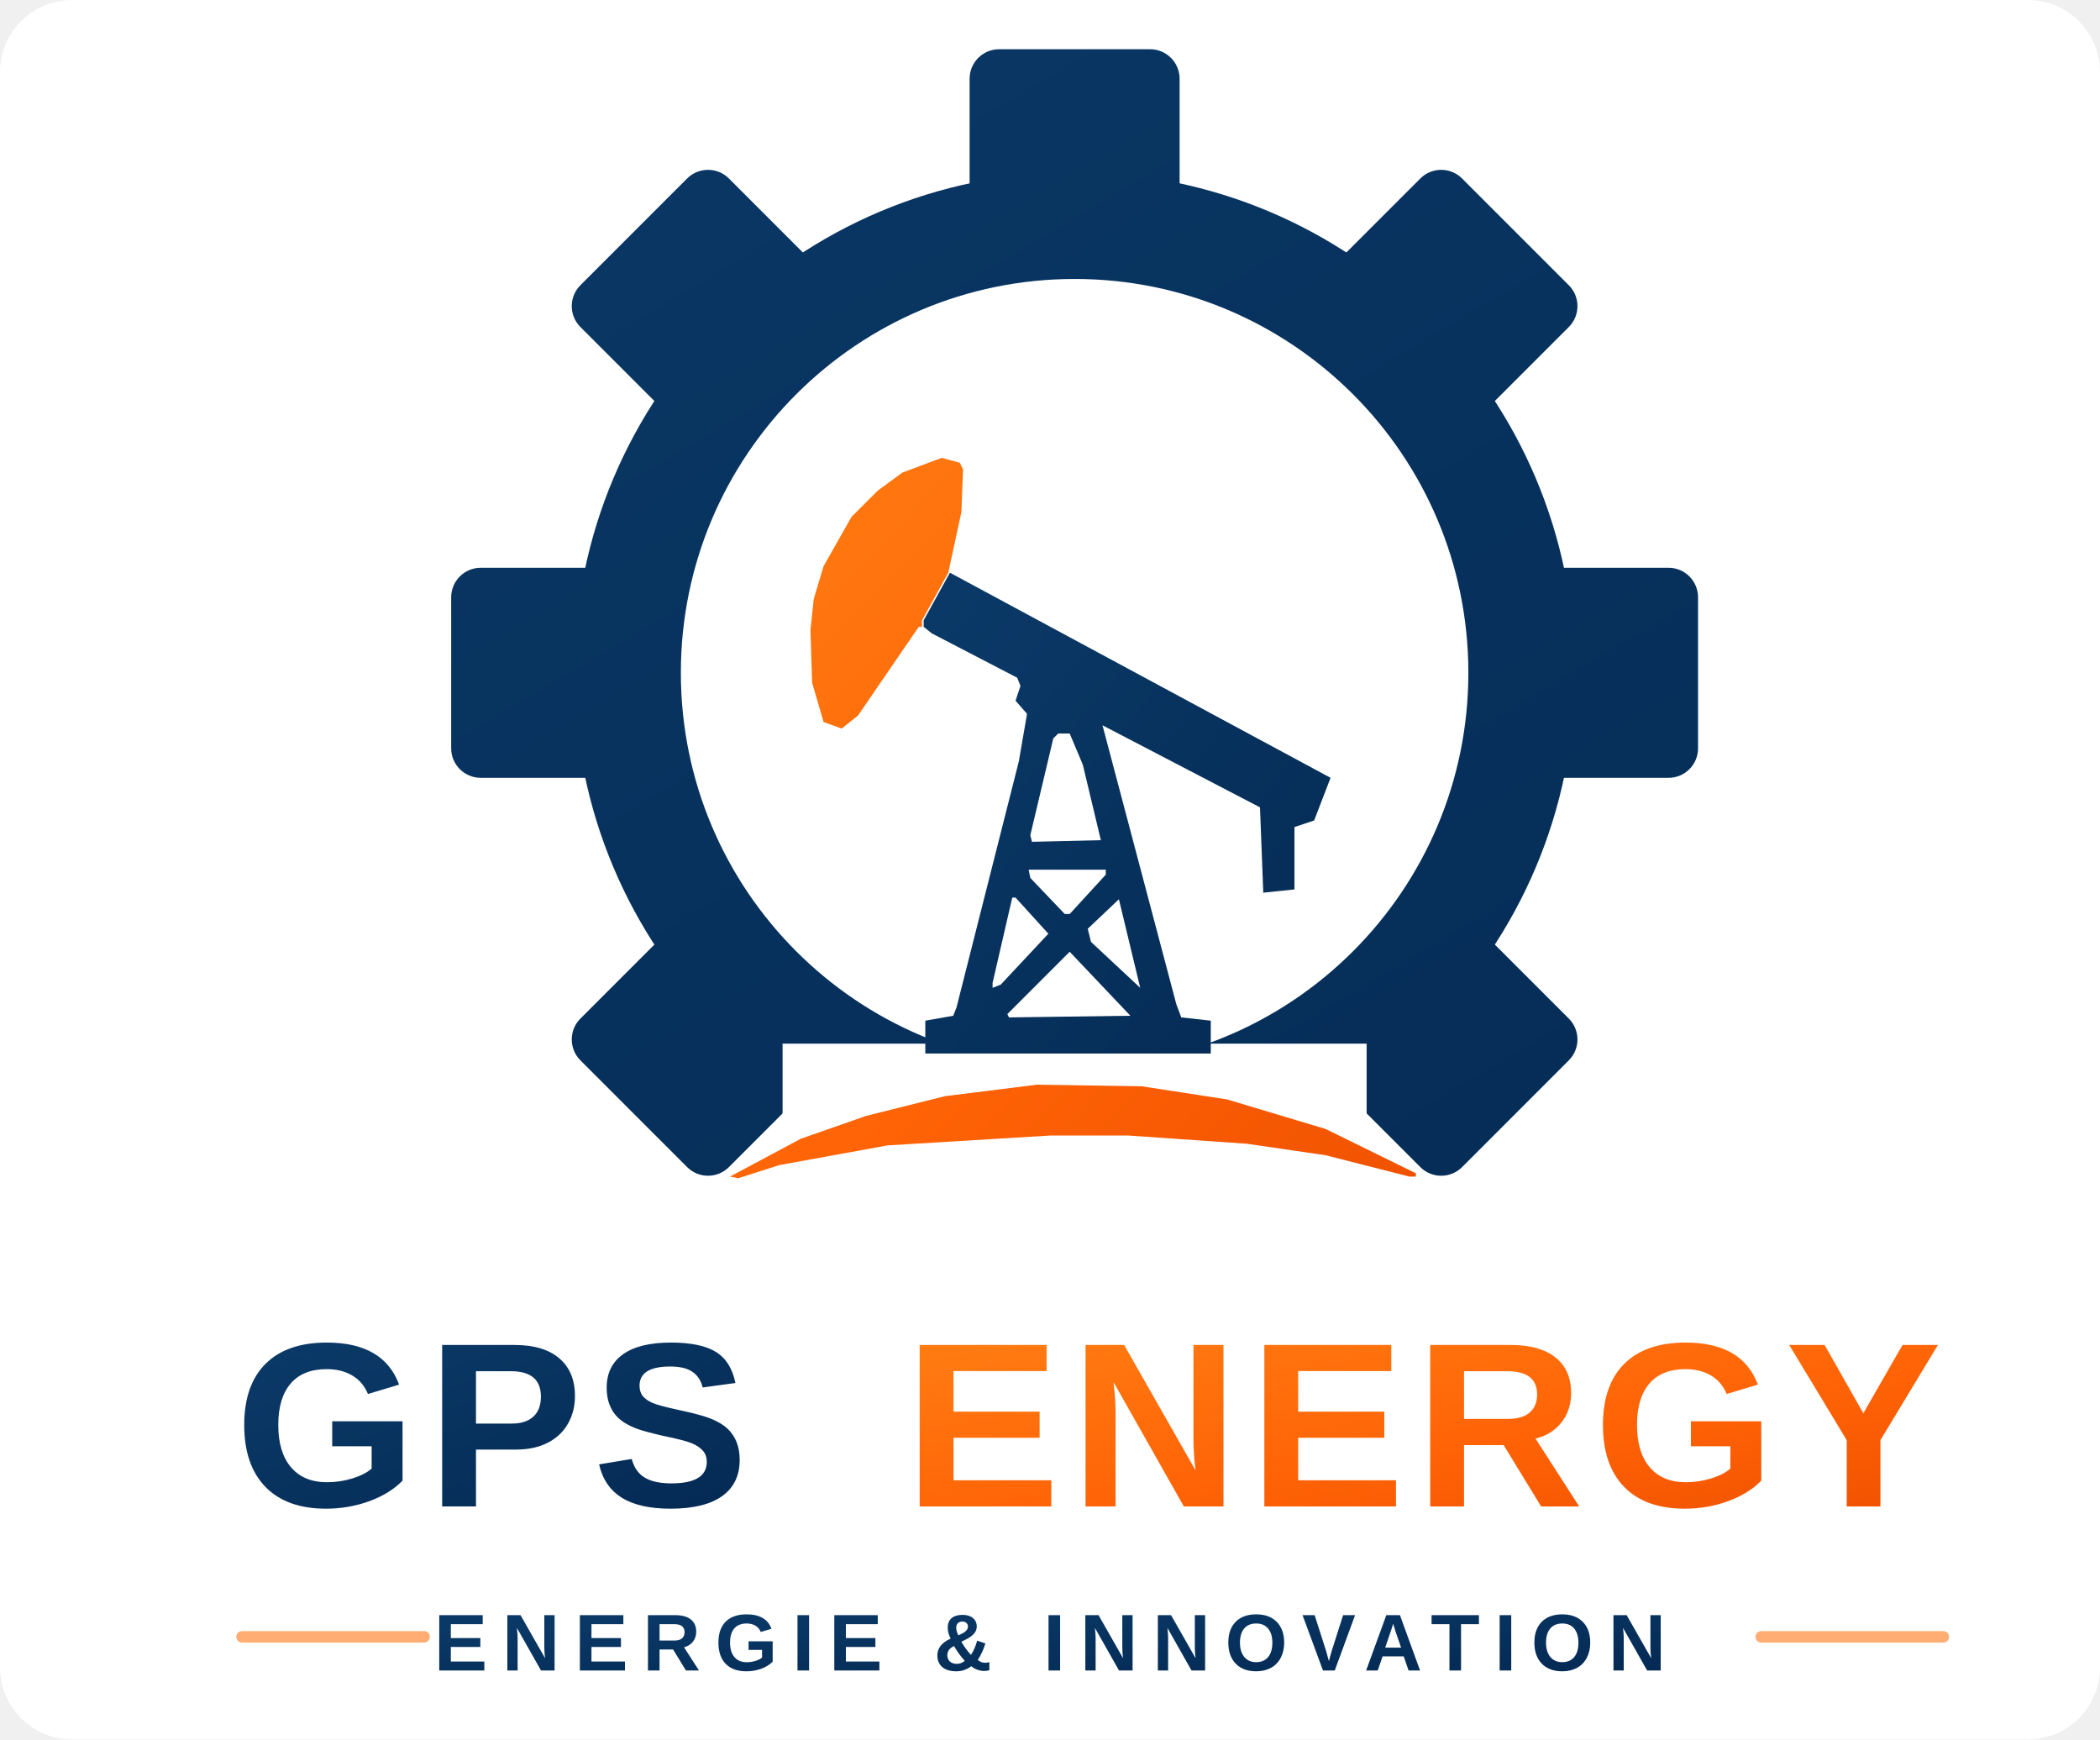
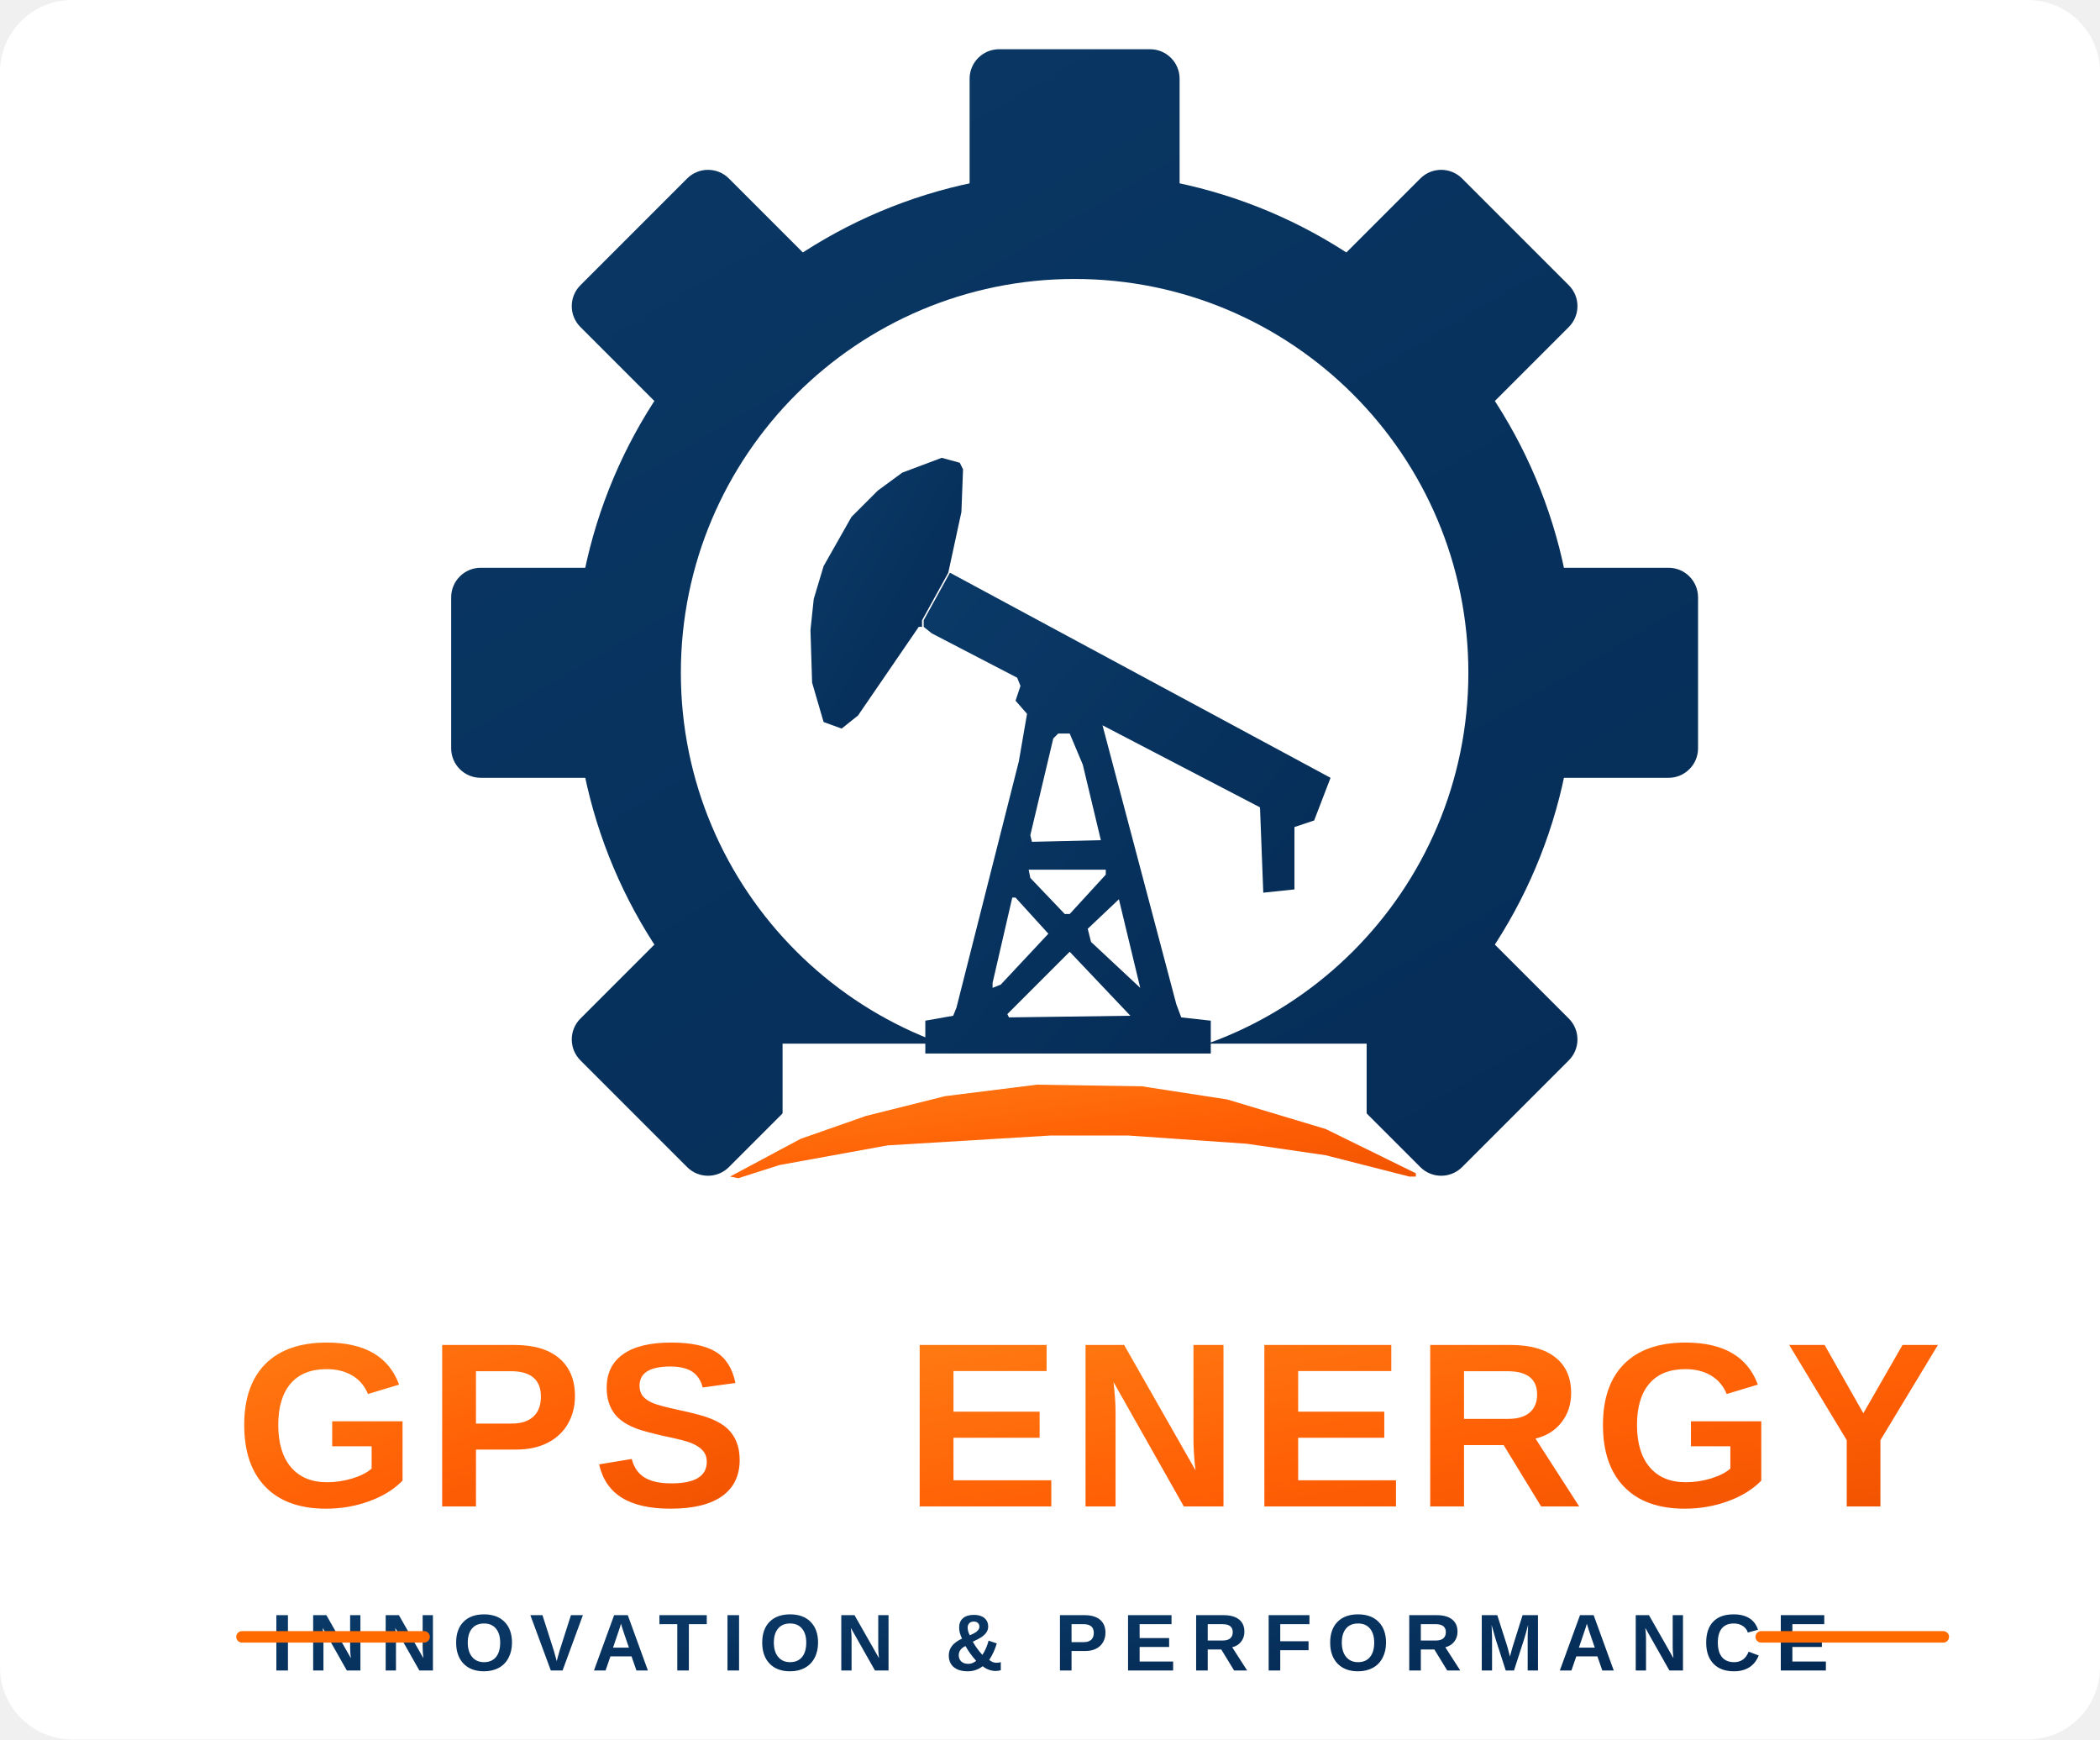
<svg xmlns="http://www.w3.org/2000/svg" viewBox="0 0 1280 1060" width="1280" height="1060" role="img" aria-label="GPS Energy">
  <rect id="gps-logo-background" width="1280" height="1060" rx="44" fill="#ffffff" />
  <defs>
    <linearGradient id="gps-navy" x1="0" x2="1" y1="0" y2="1">
      <stop offset="0" stop-color="#0b3a68" />
      <stop offset="1" stop-color="#042a54" />
    </linearGradient>
    <linearGradient id="gps-orange" x1="0" x2="1" y1="0" y2="1">
-       <stop offset="0" stop-color="#ff7c12" />
-       <stop offset=".58" stop-color="#ff6306" />
-       <stop offset="1" stop-color="#f05200" />
+       <stop offset="0" stop-color="#ff7a12" />
+       <stop offset=".58" stop-color="#ff5f05" />
+       <stop offset="1" stop-color="#f05300" />
    </linearGradient>
    <mask id="gps-gear-mask">
      <rect width="1280" height="1191" fill="#000" />
      <g fill="#fff" transform="translate(655 410)">
        <circle r="305" />
        <rect x="-64" y="-380" width="128" height="126" rx="18" />
        <rect x="-64" y="-380" width="128" height="126" rx="18" transform="rotate(45)" />
        <rect x="-64" y="-380" width="128" height="126" rx="18" transform="rotate(-45)" />
        <rect x="-64" y="-380" width="128" height="126" rx="18" transform="rotate(90)" />
        <rect x="-64" y="-380" width="128" height="126" rx="18" transform="rotate(-90)" />
        <rect x="-64" y="-380" width="128" height="126" rx="18" transform="rotate(135)" />
        <rect x="-64" y="-380" width="128" height="126" rx="18" transform="rotate(-135)" />
      </g>
      <circle cx="655" cy="410" r="240" fill="#000" />
      <path fill="#000" d="M477 636h356v107H477z" />
    </mask>
  </defs>
  <g>
    <rect width="1280" height="760" fill="url(#gps-navy)" mask="url(#gps-gear-mask)" />
    <path fill="url(#gps-navy)" fill-rule="evenodd" d="M563 378 L579 349 L811 474 L801 500 L789 504 L789 542 L770 544 L768 492 L672 442 L717 612 L720 620 L738 622 L738 642 L564 642 L564 622 L581 619 L583 614 L621 464 L626 435 L619 427 L622 418 L620 413 L568 386 L563 382 Z          M605 599 L605 602 L610 600 L639 569 L619 547 L617 547 Z          M614 618 L615 620 L689 619 L652 580 Z          M627 530 L628 535 L649 557 L652 557 L674 533 L674 530 Z          M628 509 L629 513 L671 512 L660 466 L652 447 L645 447 L642 450 Z          M663 566 L665 574 L695 602 L682 548 Z" />
+     <path fill="url(#gps-navy)" fill-rule="evenodd" d="M494 384 L496 365 L502 345 L519 315 L535 299 L550 288 L574 279 L585 282 L587 286 L586 312 L578 349 L562 378 L562 382 L560 382 L523 436 L513 444 L502 440 L495 416 Z" />
  </g>
  <g>
-     <path fill="url(#gps-orange)" fill-rule="evenodd" d="M445 717 L488 694 L528 680 L576 668 L632 661 L696 662 L748 670 L808 688 L863 715 L863 717 L859 717 L808 704 L760 697 L688 692 L640 692 L541 698 L475 710 L450 718 Z          M494 384 L496 365 L502 345 L519 315 L535 299 L550 288 L574 279 L585 282 L587 286 L586 312 L578 349 L562 378 L562 382 L560 382 L523 436 L513 444 L502 440 L495 416 Z" />
+     <path fill="url(#gps-orange)" fill-rule="evenodd" d="M445 717 L488 694 L528 680 L576 668 L632 661 L696 662 L748 670 L808 688 L863 715 L863 717 L859 717 L808 704 L760 697 L688 692 L640 692 L541 698 L475 710 L450 718 Z" />
  </g>
  <g font-family="Eurostile Extended, Microgramma D Extended, BankGothic Md BT, Arial Black, Arial, sans-serif" font-weight="900" letter-spacing=".04em">
-     <text x="143" y="918" fill="url(#gps-navy)" font-size="143" textLength="330" lengthAdjust="spacingAndGlyphs">GPS</text>
+     <text x="143" y="918" fill="url(#gps-orange)" font-size="143" textLength="330" lengthAdjust="spacingAndGlyphs">GPS</text>
    <text x="551" y="918" fill="url(#gps-orange)" font-size="143" textLength="650" lengthAdjust="spacingAndGlyphs">ENERGY</text>
  </g>
  <g>
-     <text x="640" y="1018" fill="url(#gps-navy)" font-family="Eurostile Extended, Microgramma D Extended, BankGothic Md BT, Arial Black, Arial, sans-serif" font-size="49" font-weight="800" letter-spacing=".18em" text-anchor="middle" textLength="750" lengthAdjust="spacingAndGlyphs">ENERGIE &amp; INNOVATION</text>
+     <text x="640" y="1018" fill="url(#gps-navy)" font-family="Eurostile Extended, Microgramma D Extended, BankGothic Md BT, Arial Black, Arial, sans-serif" font-size="49" font-weight="800" letter-spacing=".18em" text-anchor="middle" textLength="750" lengthAdjust="spacingAndGlyphs">INNOVATION &amp; PERFORMANCE</text>
  </g>
-   <g fill="#ffad72">
+   <g fill="#ff6b00">
    <rect x="144" y="994" width="118" height="7" rx="3.5" />
    <rect x="1070" y="994" width="118" height="7" rx="3.5" />
  </g>
</svg>
